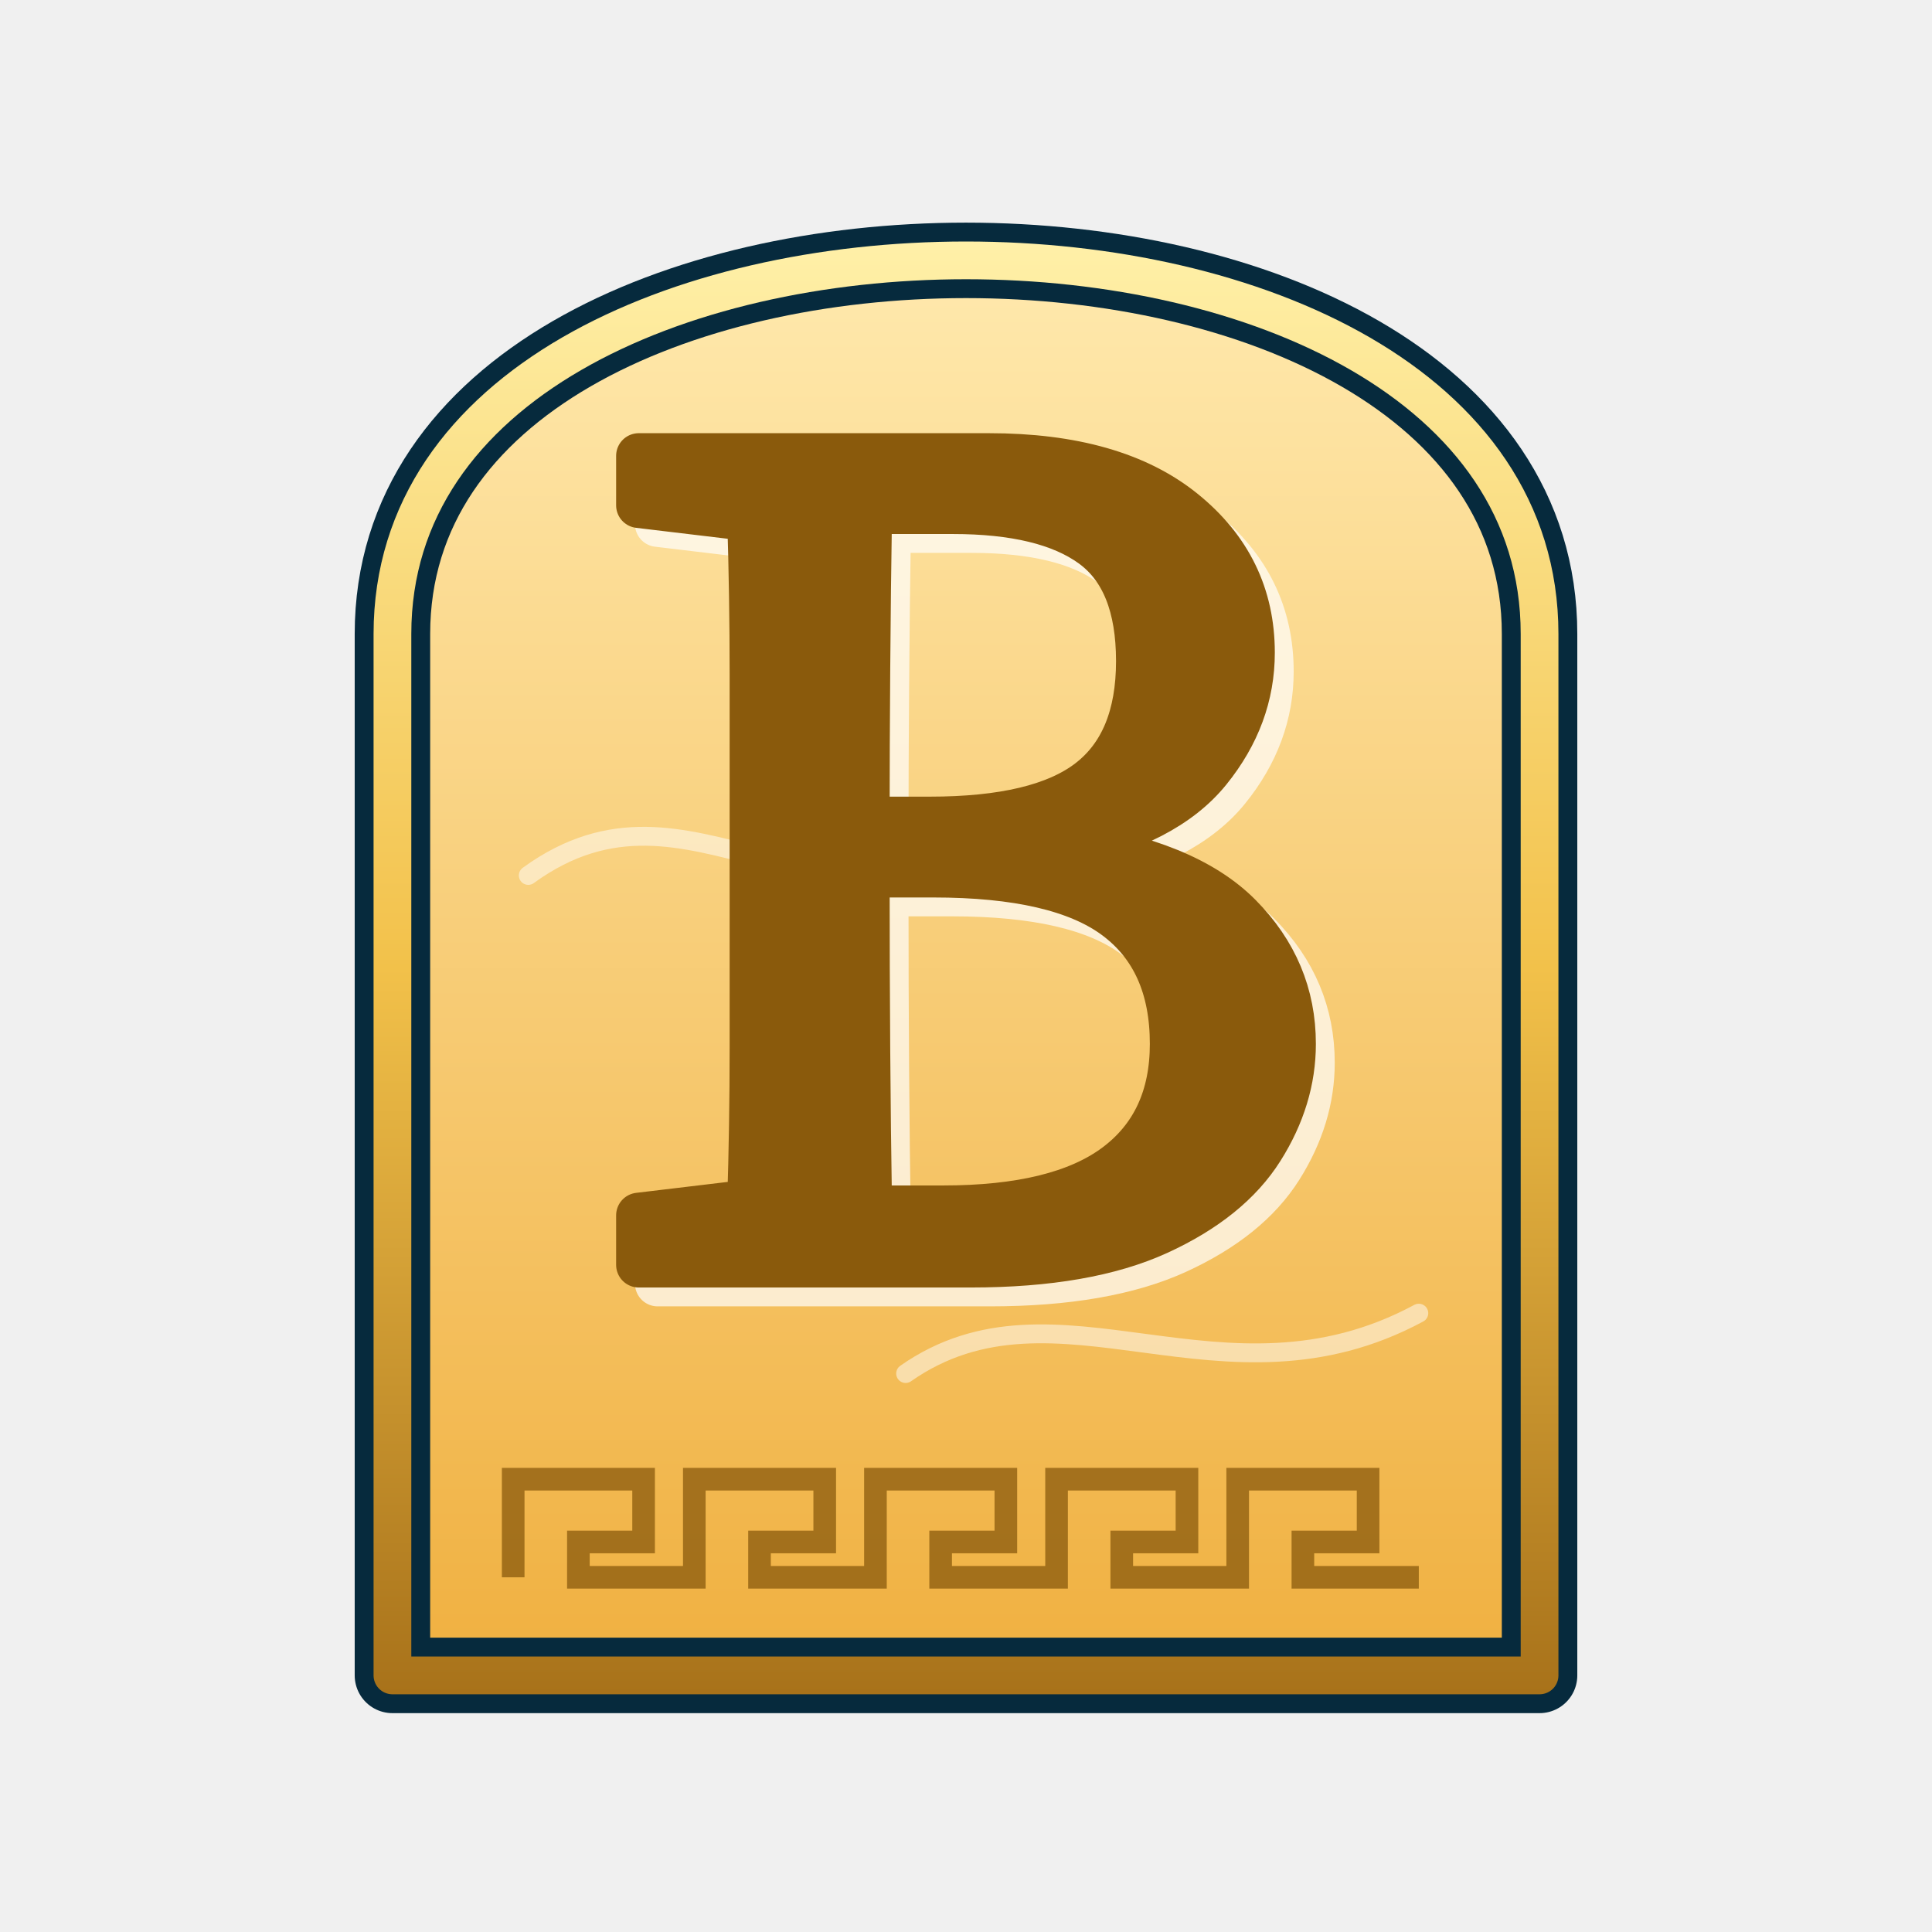
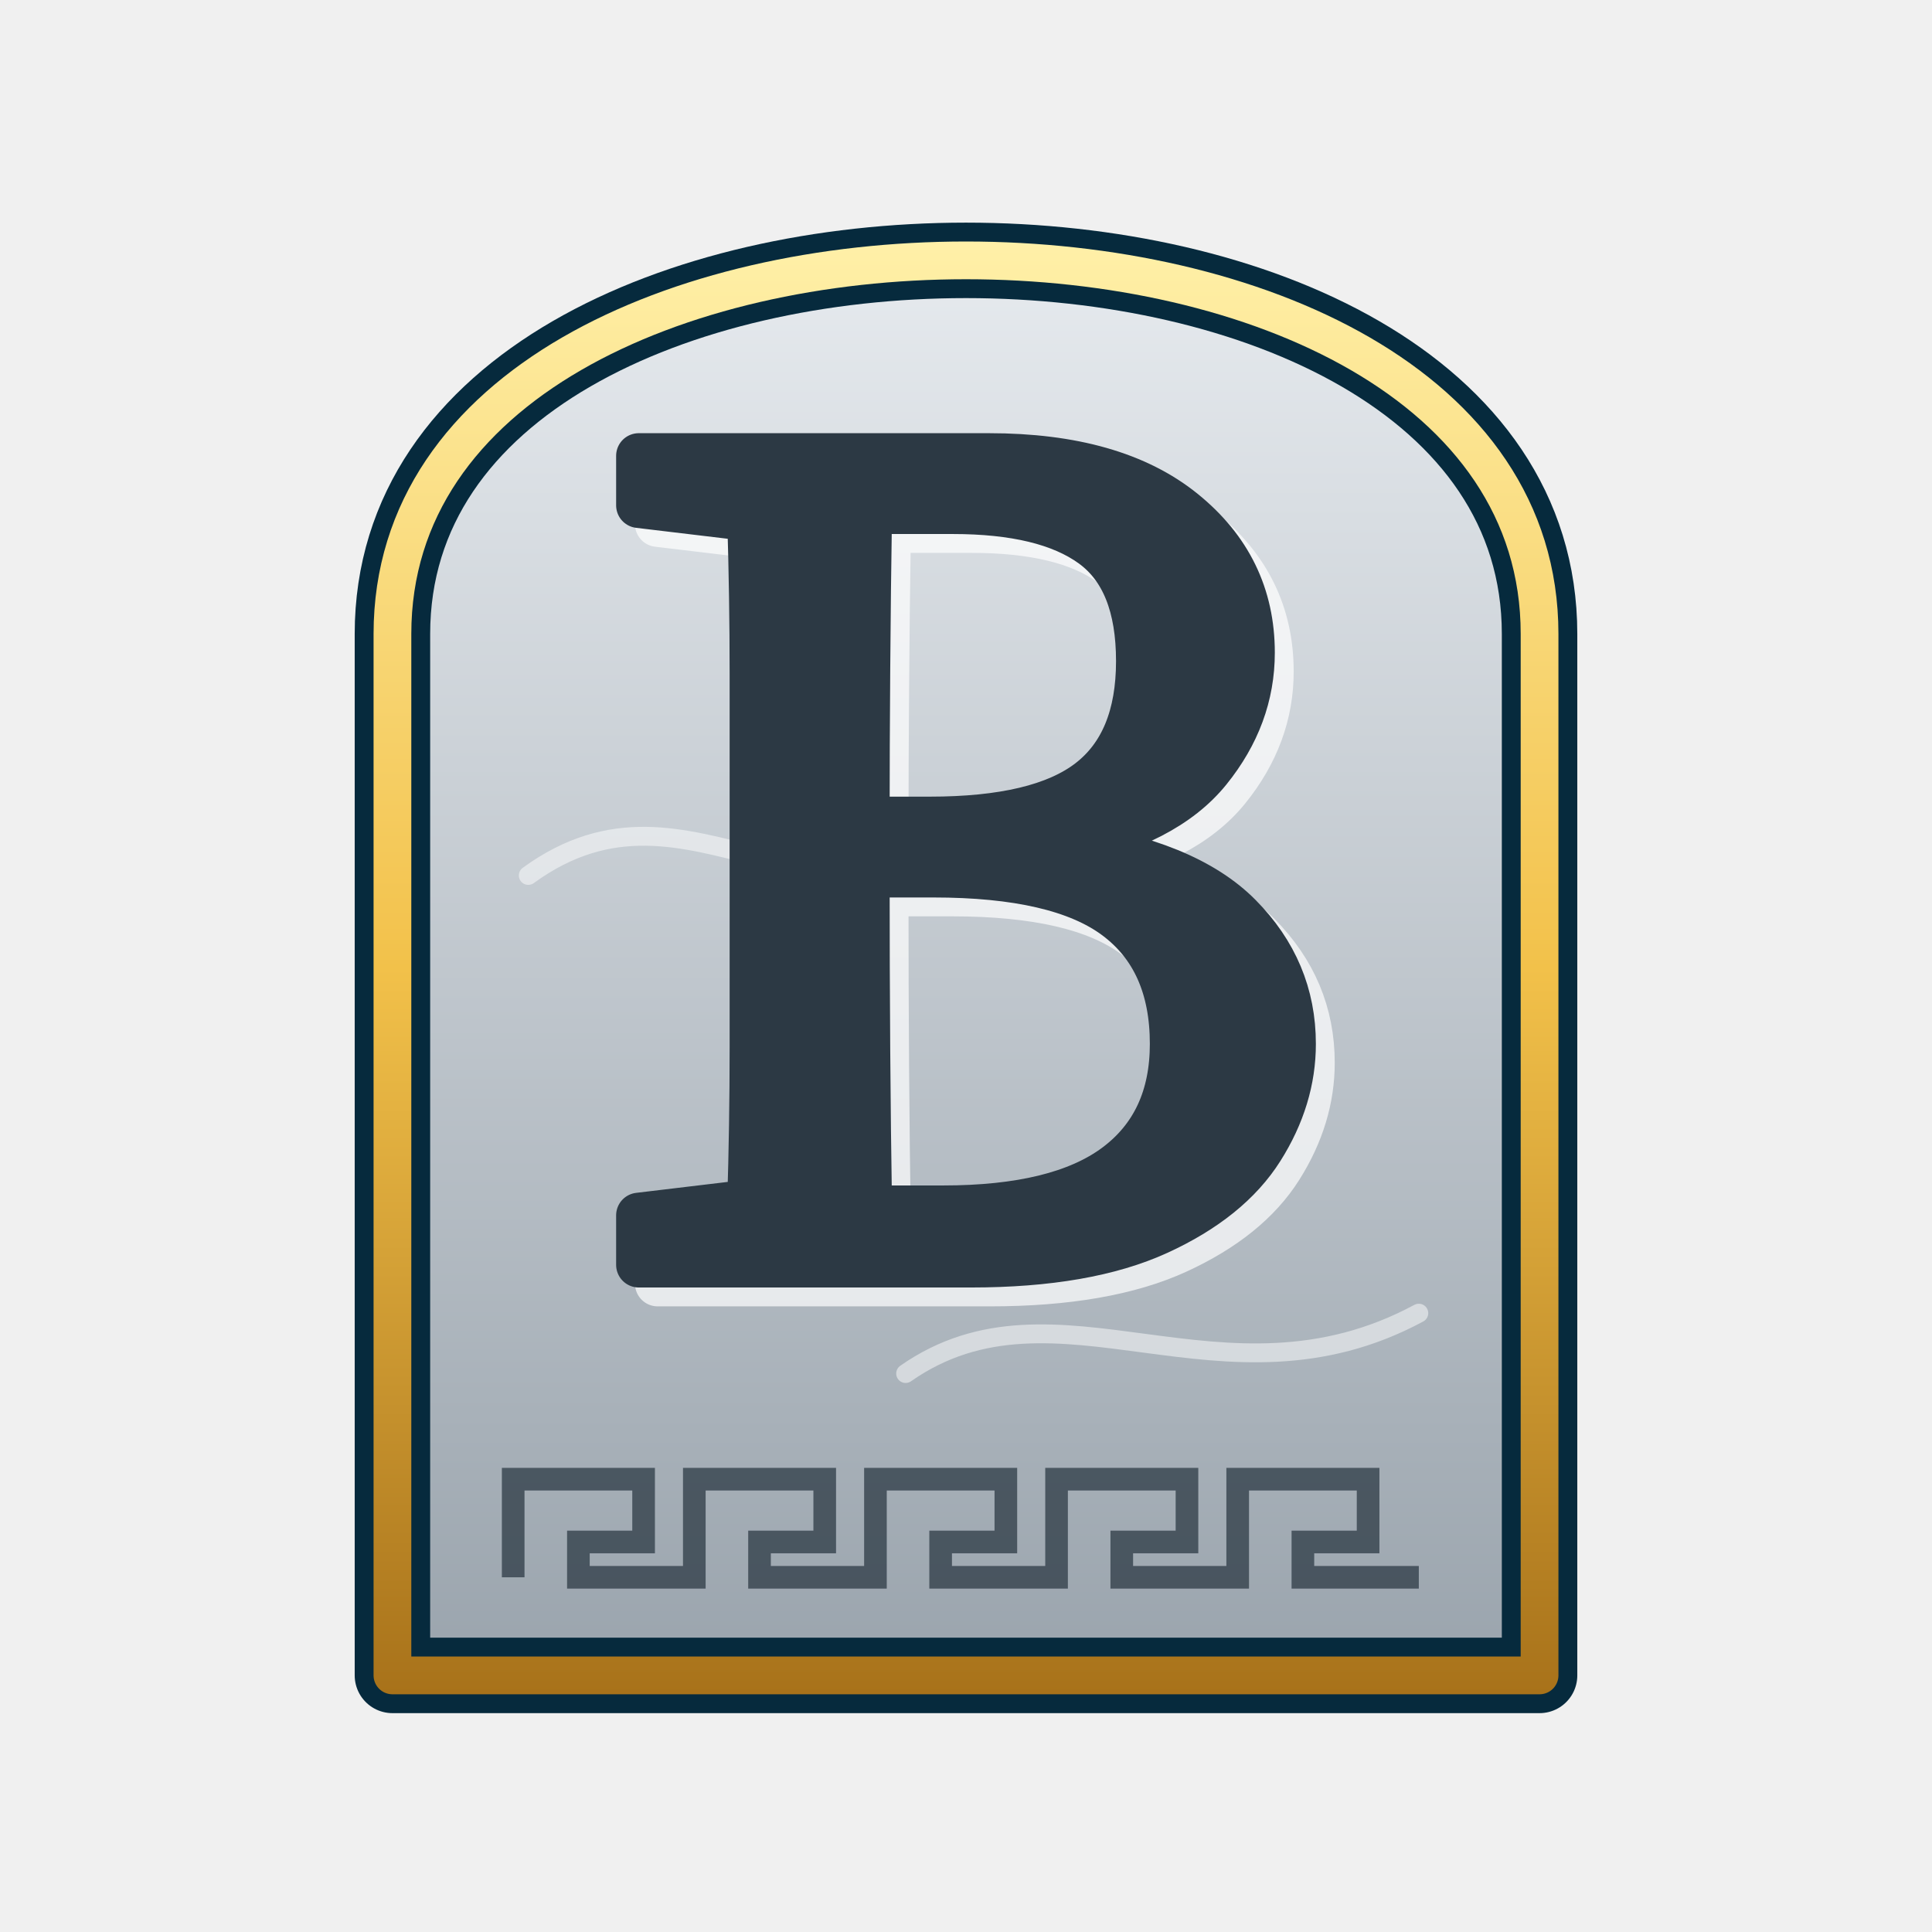
<svg xmlns="http://www.w3.org/2000/svg" width="256" height="256" viewBox="0 0 256 256">
  <defs>
    <linearGradient id="linear-gradient-1" x1="128" y1="34.5" x2="128" y2="222" gradientUnits="userSpaceOnUse">
-       <stop offset="0" stop-color="#ffe9ad" />
-       <stop offset="1" stop-color="#f0b040" />
+       <stop offset="0" stop-color="#e6eaee" />
+       <stop offset="1" stop-color="#9aa4ad" />
    </linearGradient>
    <linearGradient id="linear-gradient-2" x1="128" y1="32" x2="128" y2="224.5" gradientUnits="userSpaceOnUse">
      <stop offset="0" stop-color="#fff0a8" />
      <stop offset="0.5" stop-color="#f2c14a" />
      <stop offset="1" stop-color="#a8721a" />
    </linearGradient>
  </defs>
  <g>
    <path d="M52 222 L52 84 C52 18 204 18 204 84 L204 222 Z" fill="url(#linear-gradient-1)" stroke="#062a3d" stroke-width="10" stroke-linecap="round" stroke-linejoin="round" />
    <path d="M70 116 C92 100 108 128 134 108 M120 182 C140 168 162 188 188 174" fill="none" stroke="#ffffff" stroke-width="2.5" stroke-linecap="round" stroke-linejoin="round" opacity="0.5" />
    <path d="M52 222 L52 84 C52 18 204 18 204 84 L204 222 Z" fill="none" stroke="url(#linear-gradient-2)" stroke-width="5" stroke-linecap="round" stroke-linejoin="round" />
-     <polyline points="68,209 68,196 85.28,196 85.28,204.32 76.64,204.32 76.64,209 92,209 92,196 109.28,196 109.28,204.32 100.64,204.32 100.64,209 116,209 116,196 133.28,196 133.28,204.32 124.64,204.32 124.64,209 140,209 140,196 157.28,196 157.28,204.32 148.64,204.32 148.64,209 164,209 164,196 181.28,196 181.28,204.32 172.64,204.32 172.64,209 188,209" fill="none" stroke="#8a5a0c" stroke-width="3" stroke-miterlimit="10" opacity="0.75" />
+     <polyline points="68,209 68,196 85.28,196 85.28,204.32 76.64,204.32 76.64,209 92,209 92,196 109.28,196 109.28,204.32 100.64,204.32 100.64,209 116,209 116,196 133.28,196 133.28,204.32 124.64,204.32 124.64,209 140,209 140,196 157.28,196 157.28,204.32 148.64,204.32 148.64,209 164,209 164,196 181.28,196 181.28,204.32 172.64,204.32 172.64,209 188,209" fill="none" stroke="#2c3944" stroke-width="3" stroke-miterlimit="10" opacity="0.75" />
    <g opacity="0.7">
      <path d="M126.18 118.42 L117.38 118.42 C117.38 126.85 117.41 134.61 117.46 141.7 C117.51 148.79 117.59 155.75 117.7 162.58 L127.46 162.58 C137.7 162.58 145.33 160.71 150.34 156.98 C155.35 153.25 157.86 147.86 157.86 140.82 C157.86 133.35 155.35 127.75 150.34 124.02 C145.33 120.29 137.27 118.42 126.18 118.42 Z M128.74 70.26 L117.7 70.26 C117.59 77.19 117.51 84.15 117.46 91.14 C117.41 98.13 117.38 104.77 117.38 111.06 L125.7 111.06 C135.41 111.06 142.45 109.38 146.82 106.02 C151.19 102.66 153.38 97.35 153.38 90.1 C153.38 82.85 151.33 77.73 147.22 74.74 C143.11 71.75 136.95 70.26 128.74 70.26 Z M87.14 69.46 L87.14 62.9 L133.54 62.9 C144.63 62.9 153.22 65.35 159.3 70.26 C165.38 75.17 168.42 81.41 168.42 88.98 C168.42 94.63 166.5 99.83 162.66 104.58 C158.82 109.33 152.47 112.61 143.62 114.42 C154.29 115.91 161.99 119.06 166.74 123.86 C171.49 128.66 173.86 134.31 173.86 140.82 C173.86 145.62 172.45 150.26 169.62 154.74 C166.79 159.22 162.23 162.9 155.94 165.78 C149.65 168.66 141.38 170.1 131.14 170.1 L87.14 170.1 L87.14 163.54 L101.86 161.78 C102.07 155.06 102.18 148.23 102.18 141.3 C102.18 134.37 102.18 127.43 102.18 120.5 L102.18 112.66 C102.18 105.73 102.18 98.79 102.18 91.86 C102.18 84.93 102.07 78.05 101.86 71.22 Z" fill="#ffffff" stroke="#ffffff" stroke-width="6" stroke-linecap="round" stroke-linejoin="round" />
    </g>
    <g>
-       <path d="M123.68 115.92 L114.88 115.92 C114.88 124.35 114.91 132.11 114.96 139.2 C115.01 146.29 115.09 153.25 115.2 160.08 L124.96 160.08 C135.2 160.08 142.83 158.21 147.84 154.48 C152.85 150.75 155.36 145.36 155.36 138.32 C155.36 130.85 152.85 125.25 147.84 121.52 C142.83 117.79 134.77 115.92 123.68 115.92 Z M126.24 67.76 L115.2 67.76 C115.09 74.69 115.01 81.65 114.96 88.64 C114.91 95.63 114.88 102.27 114.88 108.56 L123.2 108.56 C132.91 108.56 139.95 106.88 144.32 103.52 C148.69 100.16 150.88 94.85 150.88 87.6 C150.88 80.35 148.83 75.23 144.72 72.24 C140.61 69.25 134.45 67.76 126.24 67.76 Z M84.64 66.96 L84.64 60.4 L131.04 60.4 C142.13 60.4 150.72 62.85 156.8 67.76 C162.88 72.67 165.92 78.91 165.92 86.48 C165.92 92.13 164 97.33 160.16 102.08 C156.32 106.83 149.97 110.11 141.12 111.92 C151.79 113.41 159.49 116.56 164.24 121.36 C168.99 126.16 171.36 131.81 171.36 138.32 C171.36 143.12 169.95 147.76 167.12 152.24 C164.29 156.72 159.73 160.4 153.44 163.28 C147.15 166.16 138.88 167.6 128.64 167.6 L84.64 167.6 L84.64 161.04 L99.36 159.28 C99.57 152.56 99.68 145.73 99.68 138.8 C99.68 131.87 99.68 124.93 99.68 118 L99.68 110.16 C99.68 103.23 99.68 96.29 99.68 89.36 C99.68 82.43 99.57 75.55 99.36 68.72 Z" fill="#8a5a0c" stroke="#8a5a0c" stroke-width="6" stroke-linecap="round" stroke-linejoin="round" />
+       <path d="M123.68 115.92 L114.88 115.92 C114.88 124.35 114.91 132.11 114.96 139.2 C115.01 146.29 115.09 153.25 115.2 160.08 L124.96 160.08 C135.2 160.08 142.83 158.21 147.84 154.48 C152.85 150.75 155.36 145.36 155.36 138.32 C155.36 130.85 152.85 125.25 147.84 121.52 C142.83 117.79 134.77 115.92 123.68 115.92 Z M126.24 67.76 L115.2 67.76 C115.09 74.69 115.01 81.65 114.96 88.64 C114.91 95.63 114.88 102.27 114.88 108.56 L123.2 108.56 C132.91 108.56 139.95 106.88 144.32 103.52 C148.69 100.16 150.88 94.85 150.88 87.6 C150.88 80.35 148.83 75.23 144.72 72.24 C140.61 69.25 134.45 67.76 126.24 67.76 Z M84.64 66.96 L84.64 60.4 L131.04 60.4 C142.13 60.4 150.72 62.85 156.8 67.76 C162.88 72.67 165.92 78.91 165.92 86.48 C165.92 92.13 164 97.33 160.16 102.08 C156.32 106.83 149.97 110.11 141.12 111.92 C151.79 113.41 159.49 116.56 164.24 121.36 C168.99 126.16 171.36 131.81 171.36 138.32 C171.36 143.12 169.95 147.76 167.12 152.24 C164.29 156.72 159.73 160.4 153.44 163.28 C147.15 166.16 138.88 167.6 128.64 167.6 L84.64 167.6 L84.64 161.04 L99.36 159.28 C99.57 152.56 99.68 145.73 99.68 138.8 C99.68 131.87 99.68 124.93 99.68 118 L99.68 110.16 C99.68 103.23 99.68 96.29 99.68 89.36 C99.68 82.43 99.57 75.55 99.36 68.72 Z" fill="#2c3944" stroke="#2c3944" stroke-width="6" stroke-linecap="round" stroke-linejoin="round" />
    </g>
  </g>
</svg>
